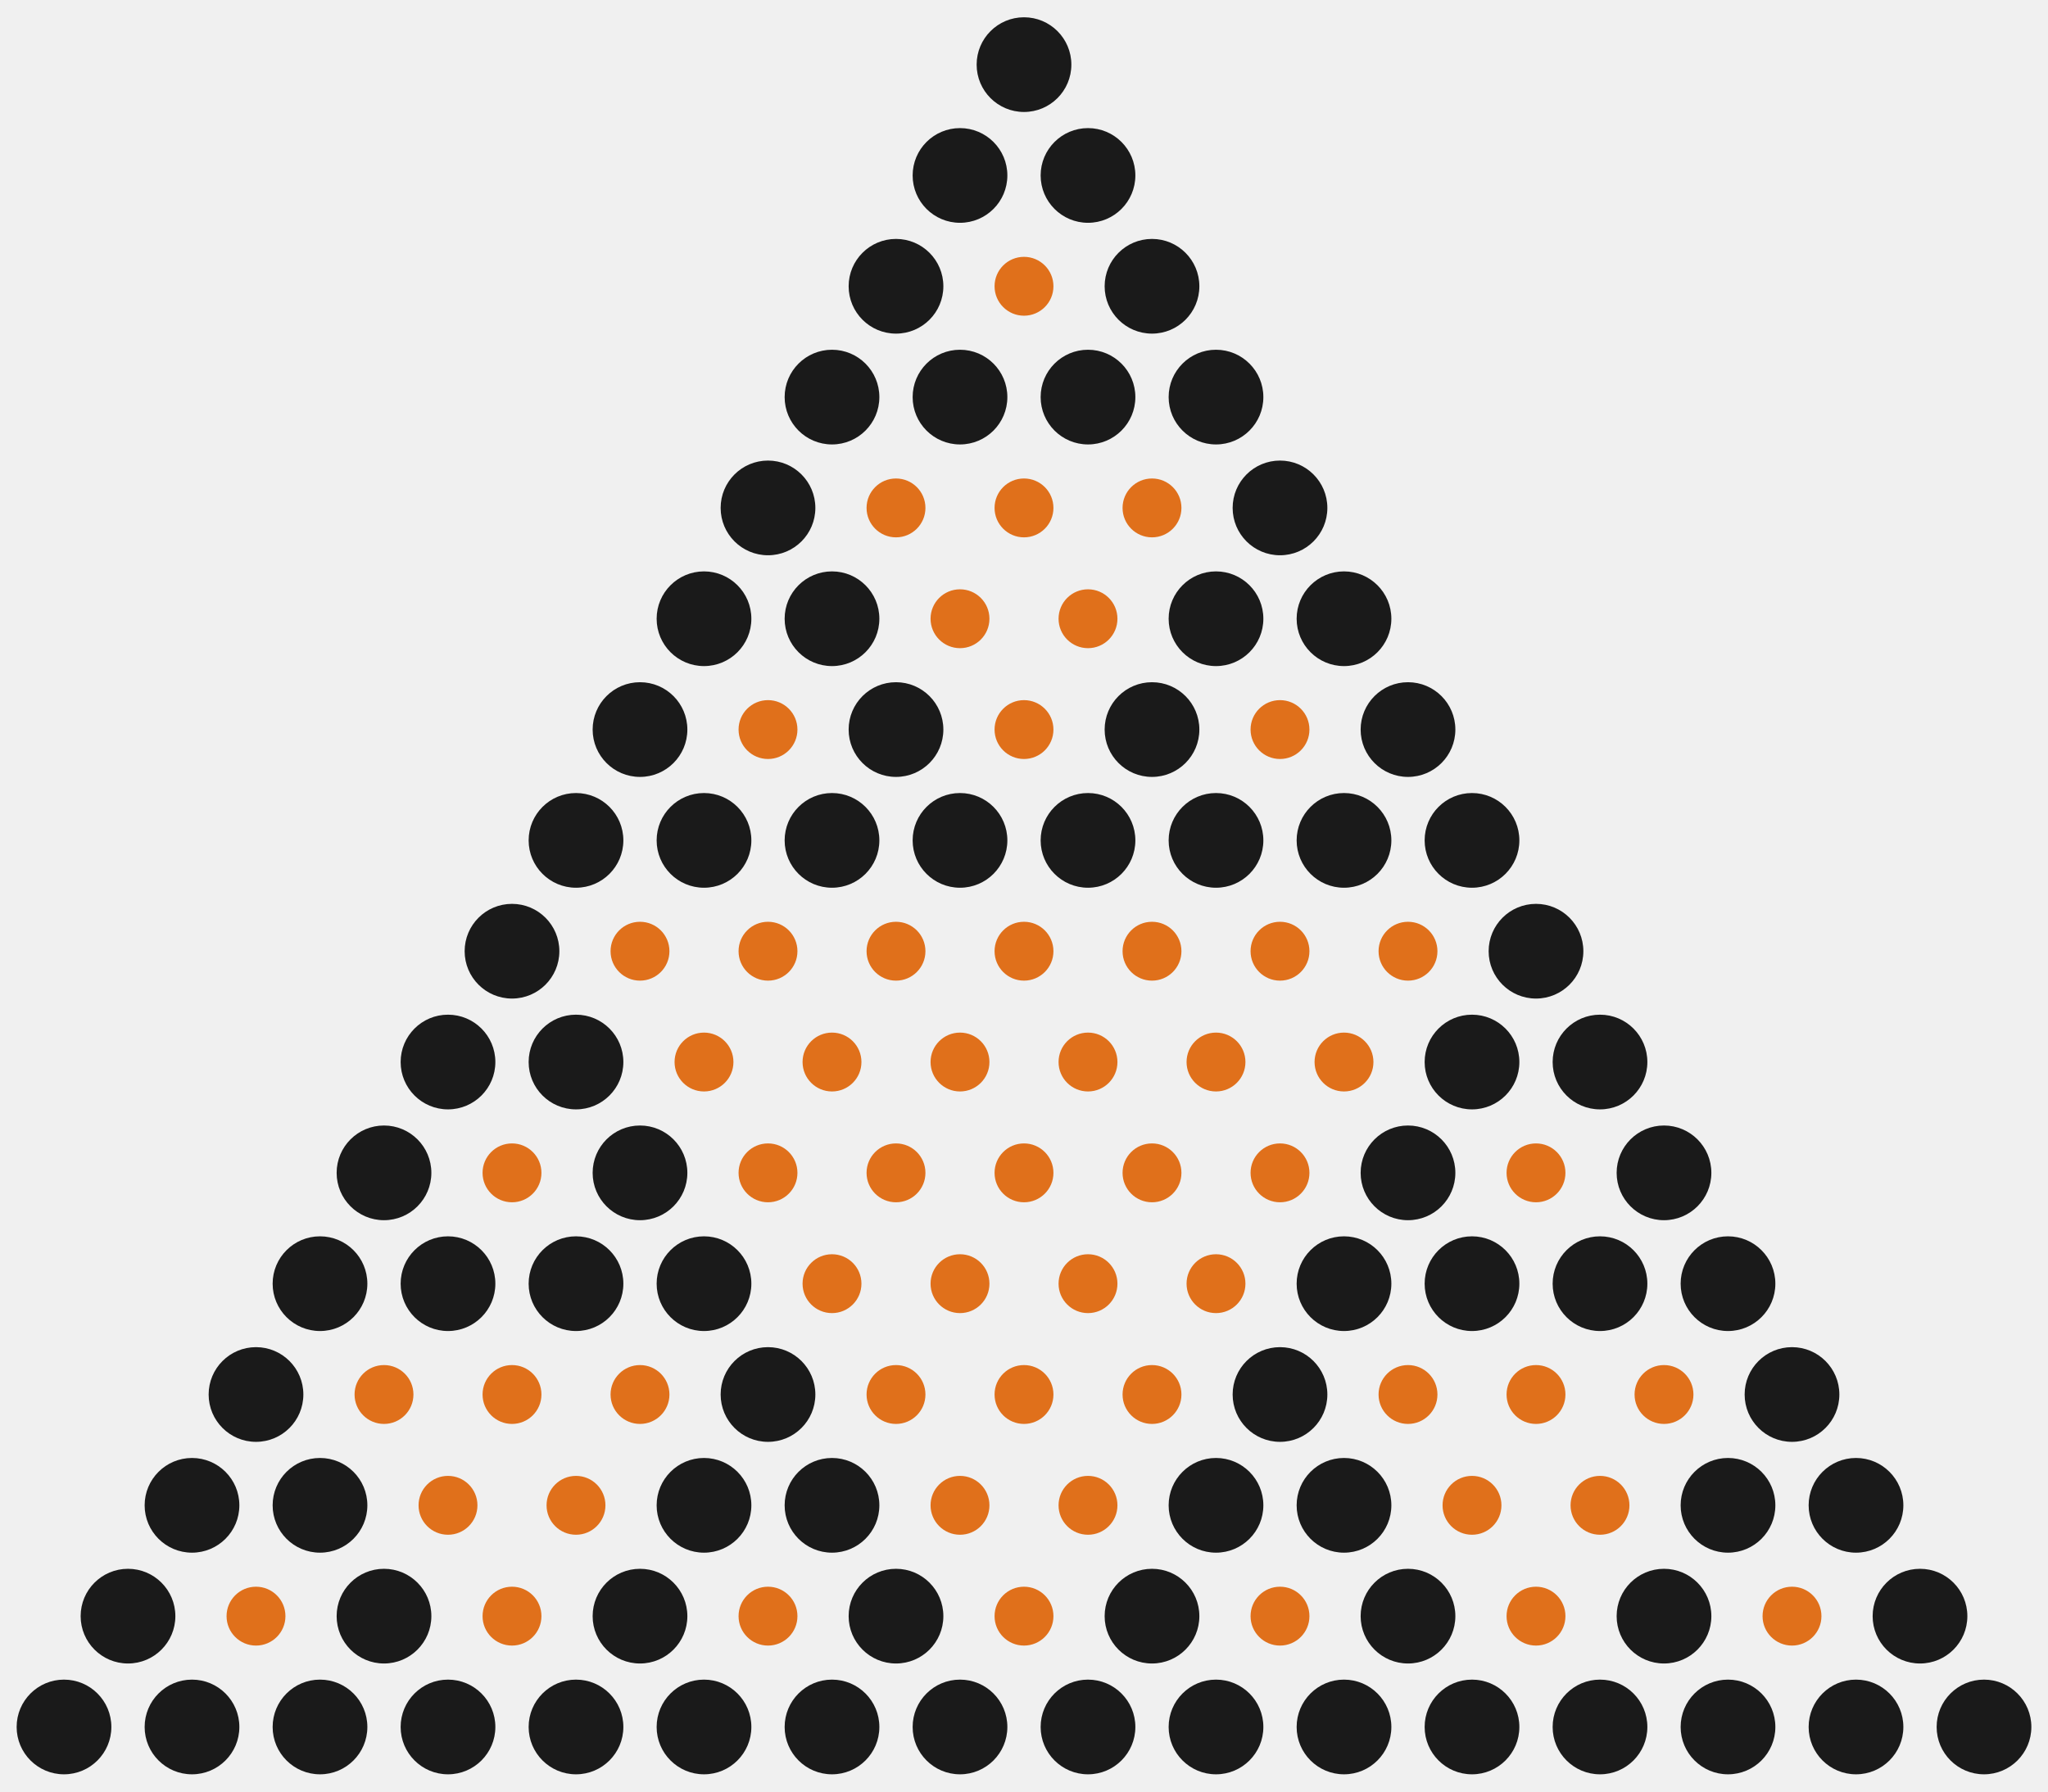
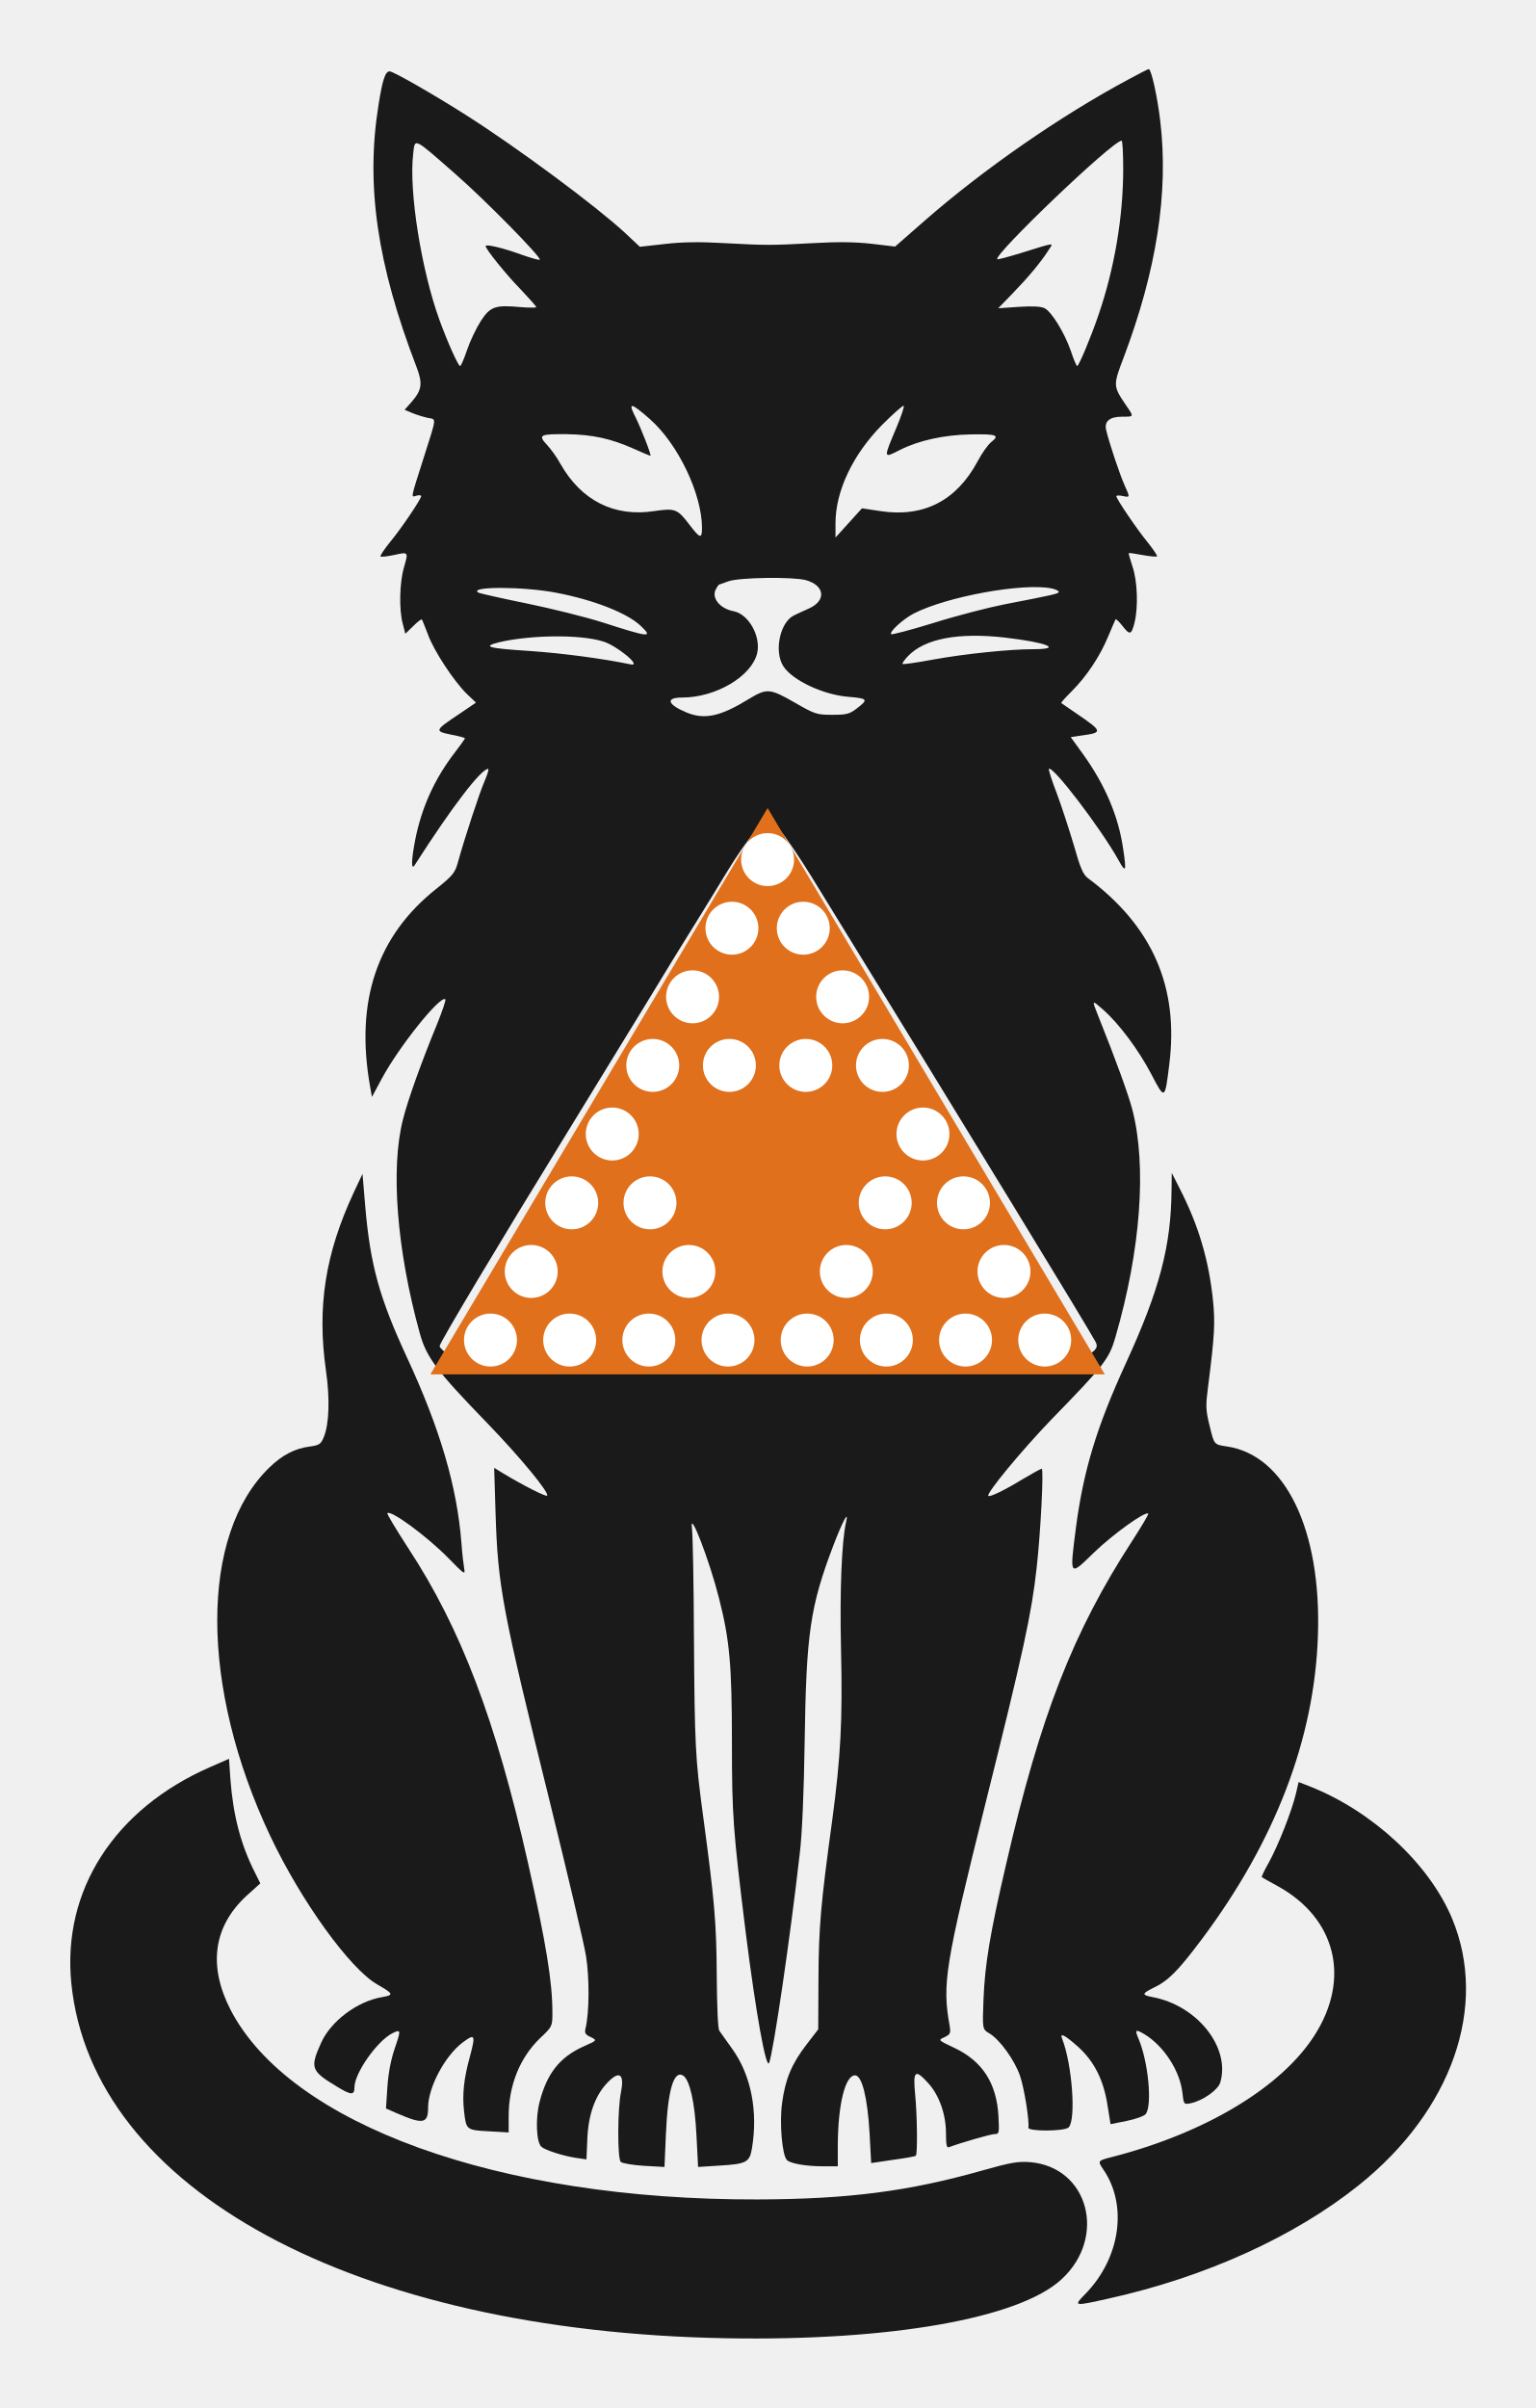
- <svg xmlns="http://www.w3.org/2000/svg" viewBox="0 0 160.0 139.9" width="160" height="140">
-   <circle cx="80.00" cy="5.00" r="3.7" fill="#1a1a1a" />
-   <circle cx="75.00" cy="13.66" r="3.7" fill="#1a1a1a" />
-   <circle cx="85.00" cy="13.66" r="3.7" fill="#1a1a1a" />
-   <circle cx="70.00" cy="22.32" r="3.7" fill="#1a1a1a" />
-   <circle cx="80.00" cy="22.32" r="2.3" fill="#e0701b" />
-   <circle cx="90.00" cy="22.32" r="3.7" fill="#1a1a1a" />
-   <circle cx="65.00" cy="30.98" r="3.7" fill="#1a1a1a" />
-   <circle cx="75.00" cy="30.98" r="3.7" fill="#1a1a1a" />
-   <circle cx="85.00" cy="30.98" r="3.7" fill="#1a1a1a" />
-   <circle cx="95.00" cy="30.98" r="3.7" fill="#1a1a1a" />
-   <circle cx="60.00" cy="39.64" r="3.7" fill="#1a1a1a" />
-   <circle cx="70.00" cy="39.64" r="2.3" fill="#e0701b" />
-   <circle cx="80.00" cy="39.64" r="2.3" fill="#e0701b" />
-   <circle cx="90.00" cy="39.64" r="2.3" fill="#e0701b" />
-   <circle cx="100.00" cy="39.64" r="3.7" fill="#1a1a1a" />
-   <circle cx="55.00" cy="48.30" r="3.7" fill="#1a1a1a" />
-   <circle cx="65.00" cy="48.30" r="3.7" fill="#1a1a1a" />
-   <circle cx="75.00" cy="48.30" r="2.3" fill="#e0701b" />
-   <circle cx="85.00" cy="48.30" r="2.3" fill="#e0701b" />
-   <circle cx="95.00" cy="48.30" r="3.7" fill="#1a1a1a" />
-   <circle cx="105.00" cy="48.30" r="3.7" fill="#1a1a1a" />
-   <circle cx="50.00" cy="56.96" r="3.7" fill="#1a1a1a" />
-   <circle cx="60.00" cy="56.96" r="2.3" fill="#e0701b" />
-   <circle cx="70.00" cy="56.96" r="3.7" fill="#1a1a1a" />
-   <circle cx="80.00" cy="56.96" r="2.3" fill="#e0701b" />
-   <circle cx="90.00" cy="56.96" r="3.7" fill="#1a1a1a" />
-   <circle cx="100.00" cy="56.96" r="2.3" fill="#e0701b" />
-   <circle cx="110.00" cy="56.96" r="3.7" fill="#1a1a1a" />
-   <circle cx="45.00" cy="65.62" r="3.7" fill="#1a1a1a" />
-   <circle cx="55.00" cy="65.62" r="3.7" fill="#1a1a1a" />
-   <circle cx="65.00" cy="65.62" r="3.7" fill="#1a1a1a" />
-   <circle cx="75.00" cy="65.62" r="3.7" fill="#1a1a1a" />
-   <circle cx="85.00" cy="65.62" r="3.7" fill="#1a1a1a" />
-   <circle cx="95.00" cy="65.62" r="3.7" fill="#1a1a1a" />
-   <circle cx="105.00" cy="65.62" r="3.7" fill="#1a1a1a" />
-   <circle cx="115.00" cy="65.62" r="3.7" fill="#1a1a1a" />
-   <circle cx="40.00" cy="74.28" r="3.7" fill="#1a1a1a" />
-   <circle cx="50.00" cy="74.28" r="2.3" fill="#e0701b" />
-   <circle cx="60.00" cy="74.28" r="2.3" fill="#e0701b" />
-   <circle cx="70.00" cy="74.28" r="2.3" fill="#e0701b" />
-   <circle cx="80.00" cy="74.28" r="2.3" fill="#e0701b" />
-   <circle cx="90.00" cy="74.28" r="2.3" fill="#e0701b" />
-   <circle cx="100.00" cy="74.28" r="2.3" fill="#e0701b" />
-   <circle cx="110.00" cy="74.28" r="2.3" fill="#e0701b" />
-   <circle cx="120.00" cy="74.28" r="3.7" fill="#1a1a1a" />
-   <circle cx="35.00" cy="82.94" r="3.7" fill="#1a1a1a" />
-   <circle cx="45.00" cy="82.94" r="3.7" fill="#1a1a1a" />
-   <circle cx="55.00" cy="82.94" r="2.3" fill="#e0701b" />
-   <circle cx="65.00" cy="82.94" r="2.3" fill="#e0701b" />
-   <circle cx="75.00" cy="82.94" r="2.3" fill="#e0701b" />
-   <circle cx="85.00" cy="82.94" r="2.3" fill="#e0701b" />
-   <circle cx="95.00" cy="82.94" r="2.3" fill="#e0701b" />
-   <circle cx="105.00" cy="82.94" r="2.3" fill="#e0701b" />
-   <circle cx="115.00" cy="82.94" r="3.7" fill="#1a1a1a" />
-   <circle cx="125.00" cy="82.94" r="3.7" fill="#1a1a1a" />
-   <circle cx="30.00" cy="91.60" r="3.7" fill="#1a1a1a" />
-   <circle cx="40.00" cy="91.60" r="2.3" fill="#e0701b" />
-   <circle cx="50.00" cy="91.60" r="3.7" fill="#1a1a1a" />
-   <circle cx="60.00" cy="91.60" r="2.3" fill="#e0701b" />
-   <circle cx="70.00" cy="91.60" r="2.3" fill="#e0701b" />
-   <circle cx="80.00" cy="91.60" r="2.3" fill="#e0701b" />
-   <circle cx="90.00" cy="91.60" r="2.3" fill="#e0701b" />
-   <circle cx="100.00" cy="91.60" r="2.3" fill="#e0701b" />
-   <circle cx="110.00" cy="91.60" r="3.7" fill="#1a1a1a" />
-   <circle cx="120.00" cy="91.60" r="2.3" fill="#e0701b" />
-   <circle cx="130.00" cy="91.60" r="3.7" fill="#1a1a1a" />
-   <circle cx="25.00" cy="100.26" r="3.7" fill="#1a1a1a" />
-   <circle cx="35.00" cy="100.26" r="3.7" fill="#1a1a1a" />
-   <circle cx="45.00" cy="100.26" r="3.7" fill="#1a1a1a" />
-   <circle cx="55.00" cy="100.26" r="3.7" fill="#1a1a1a" />
-   <circle cx="65.00" cy="100.26" r="2.3" fill="#e0701b" />
-   <circle cx="75.00" cy="100.26" r="2.3" fill="#e0701b" />
-   <circle cx="85.00" cy="100.26" r="2.3" fill="#e0701b" />
-   <circle cx="95.00" cy="100.26" r="2.3" fill="#e0701b" />
-   <circle cx="105.00" cy="100.26" r="3.7" fill="#1a1a1a" />
-   <circle cx="115.00" cy="100.26" r="3.7" fill="#1a1a1a" />
-   <circle cx="125.00" cy="100.26" r="3.7" fill="#1a1a1a" />
-   <circle cx="135.00" cy="100.26" r="3.7" fill="#1a1a1a" />
-   <circle cx="20.00" cy="108.92" r="3.7" fill="#1a1a1a" />
-   <circle cx="30.00" cy="108.92" r="2.3" fill="#e0701b" />
-   <circle cx="40.00" cy="108.92" r="2.3" fill="#e0701b" />
-   <circle cx="50.00" cy="108.92" r="2.3" fill="#e0701b" />
-   <circle cx="60.00" cy="108.92" r="3.7" fill="#1a1a1a" />
-   <circle cx="70.00" cy="108.92" r="2.3" fill="#e0701b" />
-   <circle cx="80.00" cy="108.92" r="2.3" fill="#e0701b" />
-   <circle cx="90.00" cy="108.92" r="2.3" fill="#e0701b" />
-   <circle cx="100.00" cy="108.92" r="3.7" fill="#1a1a1a" />
-   <circle cx="110.00" cy="108.92" r="2.3" fill="#e0701b" />
-   <circle cx="120.00" cy="108.92" r="2.3" fill="#e0701b" />
-   <circle cx="130.00" cy="108.92" r="2.3" fill="#e0701b" />
-   <circle cx="140.00" cy="108.92" r="3.7" fill="#1a1a1a" />
-   <circle cx="15.00" cy="117.58" r="3.7" fill="#1a1a1a" />
-   <circle cx="25.00" cy="117.58" r="3.7" fill="#1a1a1a" />
-   <circle cx="35.00" cy="117.58" r="2.3" fill="#e0701b" />
-   <circle cx="45.00" cy="117.58" r="2.3" fill="#e0701b" />
-   <circle cx="55.00" cy="117.58" r="3.7" fill="#1a1a1a" />
-   <circle cx="65.00" cy="117.58" r="3.7" fill="#1a1a1a" />
-   <circle cx="75.00" cy="117.58" r="2.3" fill="#e0701b" />
-   <circle cx="85.00" cy="117.58" r="2.3" fill="#e0701b" />
-   <circle cx="95.00" cy="117.58" r="3.7" fill="#1a1a1a" />
-   <circle cx="105.00" cy="117.58" r="3.7" fill="#1a1a1a" />
-   <circle cx="115.00" cy="117.58" r="2.3" fill="#e0701b" />
-   <circle cx="125.00" cy="117.58" r="2.3" fill="#e0701b" />
-   <circle cx="135.00" cy="117.58" r="3.7" fill="#1a1a1a" />
-   <circle cx="145.00" cy="117.58" r="3.7" fill="#1a1a1a" />
-   <circle cx="10.00" cy="126.24" r="3.7" fill="#1a1a1a" />
-   <circle cx="20.00" cy="126.24" r="2.3" fill="#e0701b" />
-   <circle cx="30.00" cy="126.24" r="3.7" fill="#1a1a1a" />
-   <circle cx="40.00" cy="126.24" r="2.3" fill="#e0701b" />
-   <circle cx="50.00" cy="126.24" r="3.7" fill="#1a1a1a" />
-   <circle cx="60.00" cy="126.24" r="2.3" fill="#e0701b" />
-   <circle cx="70.00" cy="126.24" r="3.7" fill="#1a1a1a" />
-   <circle cx="80.00" cy="126.24" r="2.3" fill="#e0701b" />
-   <circle cx="90.00" cy="126.24" r="3.7" fill="#1a1a1a" />
-   <circle cx="100.00" cy="126.24" r="2.3" fill="#e0701b" />
-   <circle cx="110.00" cy="126.24" r="3.7" fill="#1a1a1a" />
-   <circle cx="120.00" cy="126.24" r="2.3" fill="#e0701b" />
-   <circle cx="130.00" cy="126.24" r="3.7" fill="#1a1a1a" />
-   <circle cx="140.00" cy="126.24" r="2.3" fill="#e0701b" />
-   <circle cx="150.00" cy="126.24" r="3.7" fill="#1a1a1a" />
-   <circle cx="5.00" cy="134.90" r="3.7" fill="#1a1a1a" />
-   <circle cx="15.00" cy="134.90" r="3.7" fill="#1a1a1a" />
-   <circle cx="25.00" cy="134.90" r="3.7" fill="#1a1a1a" />
-   <circle cx="35.00" cy="134.90" r="3.7" fill="#1a1a1a" />
-   <circle cx="45.00" cy="134.90" r="3.7" fill="#1a1a1a" />
-   <circle cx="55.00" cy="134.90" r="3.7" fill="#1a1a1a" />
-   <circle cx="65.00" cy="134.90" r="3.7" fill="#1a1a1a" />
-   <circle cx="75.00" cy="134.90" r="3.7" fill="#1a1a1a" />
-   <circle cx="85.00" cy="134.90" r="3.7" fill="#1a1a1a" />
-   <circle cx="95.00" cy="134.90" r="3.7" fill="#1a1a1a" />
-   <circle cx="105.00" cy="134.90" r="3.7" fill="#1a1a1a" />
-   <circle cx="115.00" cy="134.90" r="3.7" fill="#1a1a1a" />
-   <circle cx="125.00" cy="134.90" r="3.7" fill="#1a1a1a" />
-   <circle cx="135.00" cy="134.90" r="3.7" fill="#1a1a1a" />
-   <circle cx="145.00" cy="134.90" r="3.7" fill="#1a1a1a" />
-   <circle cx="155.00" cy="134.90" r="3.7" fill="#1a1a1a" />
+ <svg xmlns="http://www.w3.org/2000/svg" viewBox="293 101 667 1046" width="667" height="1046">
+   <g transform="translate(0,1254) scale(0.1,-0.1)" fill="#1a1a1a" stroke="none">
+     <path d="M7831 11184 c-293 -157 -628 -389 -884 -613 l-128 -112 -102 12 c-70 8 -149 9 -252 3 -185 -10 -204 -10 -390 0 -104 6 -183 5 -258 -4 l-107 -12 -64 60 c-125 116 -466 369 -691 512 -140 89 -316 190 -332 190 -19 0 -31 -36 -48 -143 -57 -350 -7 -695 165 -1142 27 -71 23 -99 -21 -150 l-31 -35 33 -14 c19 -8 49 -17 67 -21 39 -8 41 10 -18 -176 -58 -182 -55 -169 -30 -162 11 3 20 2 20 -2 0 -12 -85 -139 -134 -198 -26 -32 -45 -61 -43 -64 3 -3 29 0 58 6 64 14 64 15 44 -54 -19 -65 -22 -183 -5 -245 l11 -43 35 34 c18 18 35 31 37 28 2 -2 13 -31 26 -64 25 -71 113 -204 169 -259 l40 -38 -72 -49 c-108 -72 -109 -75 -37 -90 34 -6 61 -14 61 -16 0 -3 -20 -30 -44 -62 -88 -114 -144 -238 -172 -379 -18 -93 -18 -136 -1 -108 160 250 287 416 318 416 4 0 -3 -24 -16 -54 -21 -48 -84 -238 -117 -357 -11 -40 -24 -55 -90 -108 -260 -205 -356 -490 -290 -861 l8 -45 43 80 c74 138 255 364 276 344 3 -3 -13 -50 -35 -105 -69 -167 -129 -335 -149 -416 -55 -213 -27 -569 73 -930 29 -104 70 -160 296 -393 140 -145 268 -300 257 -312 -6 -5 -103 44 -191 97 l-39 24 6 -195 c10 -322 29 -420 238 -1265 76 -308 146 -605 155 -660 15 -95 15 -244 -2 -315 -5 -21 -1 -27 23 -38 28 -14 28 -14 -33 -41 -103 -47 -158 -117 -190 -242 -18 -70 -14 -173 8 -193 16 -15 97 -41 154 -49 l42 -6 4 93 c5 108 37 193 95 248 46 45 66 26 51 -49 -15 -70 -16 -288 -1 -303 6 -6 52 -14 101 -17 l89 -5 6 139 c8 194 34 283 75 258 29 -19 51 -117 58 -261 l7 -136 93 6 c117 7 131 14 141 75 27 161 -4 318 -85 431 -26 36 -51 72 -57 80 -6 9 -10 110 -11 241 -1 227 -10 327 -59 690 -34 251 -37 307 -40 780 -1 234 -5 448 -9 475 -10 81 78 -148 118 -308 46 -180 56 -289 56 -625 0 -319 5 -383 60 -827 44 -349 89 -600 102 -565 19 53 91 540 133 911 10 82 18 270 21 484 7 472 24 586 124 850 41 107 69 159 56 104 -19 -83 -28 -297 -22 -554 7 -309 -1 -462 -38 -740 -50 -364 -59 -468 -60 -690 l-1 -220 -50 -65 c-65 -84 -93 -151 -107 -255 -12 -86 0 -227 21 -248 15 -15 83 -27 154 -27 l67 0 0 93 c1 176 32 302 75 302 30 0 54 -96 63 -251 l7 -130 95 14 c52 7 97 15 99 18 8 8 6 175 -3 267 -10 103 0 111 57 48 48 -53 77 -136 77 -217 0 -51 3 -65 13 -61 51 19 182 57 199 57 19 0 20 4 16 78 -8 144 -71 240 -193 297 -70 33 -70 33 -41 46 25 12 27 17 22 49 -33 183 -20 261 155 964 165 661 201 826 223 1026 18 162 31 430 22 430 -4 0 -42 -21 -84 -46 -77 -47 -141 -78 -148 -72 -10 11 147 200 274 332 229 235 251 263 278 357 110 378 137 743 74 988 -17 65 -70 212 -149 409 -28 70 -28 70 22 26 71 -63 153 -174 208 -278 60 -115 60 -115 79 39 43 337 -73 602 -354 811 -20 15 -33 45 -60 141 -20 67 -53 169 -74 225 -22 57 -37 105 -35 108 16 17 227 -260 303 -397 31 -57 35 -49 20 48 -20 142 -78 278 -173 411 l-55 76 47 7 c94 13 93 17 -24 97 -33 23 -62 42 -64 44 -2 2 19 25 46 52 64 64 122 151 158 238 16 38 30 71 32 74 2 2 15 -10 29 -28 33 -42 39 -41 53 12 17 69 13 183 -9 246 -10 30 -17 56 -16 57 1 2 29 -2 60 -8 32 -6 60 -8 63 -6 2 3 -15 29 -39 59 -47 57 -138 191 -138 203 0 3 13 4 30 0 30 -6 30 -6 6 47 -22 50 -66 181 -80 240 -9 38 15 58 70 58 52 0 52 -2 14 53 -54 80 -54 84 -8 204 143 379 196 717 159 1027 -12 104 -39 226 -50 226 -3 0 -44 -21 -90 -46z m-2920 -412 c126 -110 373 -361 364 -370 -2 -3 -37 7 -77 21 -82 30 -158 48 -158 38 0 -13 90 -125 154 -190 36 -38 66 -72 66 -75 0 -3 -31 -3 -69 0 -110 10 -131 3 -173 -62 -19 -30 -46 -86 -59 -125 -13 -38 -26 -69 -30 -69 -8 0 -54 102 -90 201 -78 215 -133 558 -114 719 8 72 -2 77 186 -88z m2899 24 c0 -208 -38 -433 -108 -636 -33 -97 -85 -220 -92 -220 -3 0 -16 30 -28 67 -28 79 -82 167 -113 184 -16 8 -52 10 -113 6 l-89 -6 65 67 c66 68 121 134 154 186 21 33 35 35 -120 -13 -55 -17 -101 -29 -103 -27 -18 18 499 513 540 515 4 1 7 -55 7 -123z m-2057 -1086 c123 -108 227 -326 227 -474 0 -48 -9 -45 -54 14 -53 70 -63 73 -153 60 -174 -27 -317 45 -408 205 -15 28 -42 65 -58 82 -41 44 -32 48 86 47 113 -2 191 -19 292 -64 37 -17 69 -30 71 -30 6 0 -41 120 -65 168 -34 66 -21 65 62 -8z m1074 -32 c-60 -143 -61 -140 14 -102 81 41 192 65 306 67 113 2 128 -3 90 -33 -15 -12 -41 -49 -59 -83 -92 -172 -235 -246 -424 -217 l-79 12 -57 -63 -58 -64 0 62 c0 140 75 298 202 427 49 49 91 86 94 83 4 -3 -10 -43 -29 -89z m-396 -668 c83 -23 90 -89 14 -123 -22 -10 -51 -23 -65 -30 -62 -30 -88 -158 -46 -222 40 -61 175 -124 284 -132 82 -7 86 -11 35 -50 -32 -25 -45 -28 -108 -28 -67 0 -75 3 -162 53 -108 62 -121 63 -199 16 -125 -77 -193 -91 -271 -59 -84 35 -93 65 -19 65 147 0 303 93 326 194 16 73 -38 169 -103 181 -59 11 -97 58 -77 95 6 11 12 20 13 20 1 0 20 7 42 15 47 17 280 20 336 5z m-1083 -55 c162 -31 307 -88 365 -143 56 -53 41 -52 -164 14 -75 24 -225 61 -332 83 -108 22 -202 43 -209 47 -44 27 196 27 340 -1z m2151 19 c17 -4 31 -10 31 -15 0 -8 -23 -13 -235 -54 -71 -14 -211 -50 -309 -81 -98 -30 -181 -52 -184 -49 -10 10 52 66 98 90 145 74 474 134 599 109z m-1950 -230 c60 -17 173 -111 121 -100 -120 25 -293 48 -435 58 -186 12 -212 19 -137 38 136 32 350 35 451 4z m1751 16 c180 -21 250 -50 119 -50 -102 0 -297 -20 -434 -45 -71 -13 -131 -22 -134 -19 -2 2 8 17 24 34 73 76 219 104 425 80z m-978 -840 c25 -30 87 -122 138 -205 699 -1136 1194 -1947 1230 -2014 15 -29 0 -43 -104 -96 l-69 -35 -1251 0 c-1214 0 -1252 1 -1293 20 -59 26 -133 78 -133 93 0 14 260 449 545 912 98 160 252 412 343 560 90 149 192 315 227 370 34 55 95 154 135 220 40 66 90 138 111 161 20 23 42 51 49 64 6 12 15 18 19 14 4 -5 28 -34 53 -64z" />
+     <path d="M4466 6348 c-123 -265 -159 -495 -120 -770 18 -124 14 -234 -9 -290 -13 -32 -20 -36 -64 -42 -61 -8 -116 -36 -171 -89 -305 -293 -304 -954 2 -1602 134 -283 346 -577 465 -645 71 -41 73 -46 22 -55 -109 -18 -224 -105 -266 -199 -49 -109 -44 -122 69 -190 62 -38 76 -38 76 -3 0 61 97 199 163 234 40 20 40 16 11 -68 -16 -48 -27 -106 -31 -166 l-6 -92 48 -21 c113 -49 135 -45 135 25 0 87 72 223 149 282 55 41 58 35 33 -59 -27 -97 -34 -167 -26 -237 9 -83 10 -84 108 -89 l86 -5 0 70 c0 134 48 254 136 339 54 51 54 52 54 112 0 133 -27 299 -106 650 -140 620 -292 1019 -519 1365 -53 82 -95 151 -92 154 15 15 173 -101 266 -196 67 -69 73 -73 68 -46 -3 17 -9 66 -12 110 -19 247 -93 499 -238 811 -118 255 -158 398 -180 652 l-12 143 -39 -83z" />
+     <path d="M8020 6360 c-2 -243 -52 -433 -199 -753 -126 -275 -183 -462 -216 -710 -28 -219 -30 -216 78 -111 82 79 223 181 236 169 2 -3 -29 -55 -69 -117 -258 -397 -400 -761 -548 -1403 -71 -304 -93 -439 -99 -590 -5 -130 -5 -130 26 -148 44 -26 108 -114 132 -182 19 -54 42 -199 37 -227 -4 -17 157 -17 175 1 33 33 15 275 -28 384 -12 29 9 19 68 -33 71 -64 112 -145 129 -256 l13 -81 70 14 c39 8 76 21 83 30 29 39 11 226 -31 326 -18 42 -14 44 28 19 82 -51 151 -157 162 -251 6 -53 6 -53 37 -47 52 11 119 58 128 91 44 152 -101 334 -295 370 -47 9 -46 15 2 39 66 31 107 72 210 209 321 428 492 873 507 1322 16 459 -142 786 -397 822 -54 8 -54 8 -73 87 -18 72 -18 89 -7 175 28 218 31 276 21 373 -18 175 -63 326 -144 484 l-35 69 -1 -75z" />
+     <path d="M3845 3855 c-418 -182 -646 -537 -605 -941 91 -896 1229 -1512 2845 -1541 711 -13 1273 86 1457 256 199 183 117 488 -137 509 -53 4 -85 -2 -206 -36 -321 -91 -584 -125 -979 -126 -1124 -3 -2031 325 -2289 825 -97 190 -74 360 69 493 l61 55 -24 48 c-61 121 -94 246 -106 405 l-6 88 -80 -35z" />
+     <path d="M8560 3737 c-18 -75 -76 -222 -116 -295 -20 -35 -34 -65 -32 -66 1 -1 34 -20 71 -40 251 -139 316 -400 159 -646 -144 -227 -476 -426 -882 -530 -62 -16 -62 -16 -35 -56 105 -155 72 -382 -78 -537 -55 -56 -54 -56 102 -21 419 93 807 269 1086 493 404 324 562 777 404 1157 -99 237 -345 466 -618 574 l-49 19 -12 -52z" />
+   </g>
+   <polygon points="626.5,452 773,698 480,698" fill="#e0701b" />
+   <circle cx="626.5" cy="474.4" r="11.5" fill="#fff" />
+   <circle cx="611.0" cy="504.2" r="11.5" fill="#fff" />
+   <circle cx="642.0" cy="504.2" r="11.5" fill="#fff" />
+   <circle cx="593.9" cy="534.0" r="11.5" fill="#fff" />
+   <circle cx="659.1" cy="534.0" r="11.5" fill="#fff" />
+   <circle cx="576.6" cy="563.8" r="11.5" fill="#fff" />
+   <circle cx="609.9" cy="563.8" r="11.5" fill="#fff" />
+   <circle cx="643.1" cy="563.8" r="11.5" fill="#fff" />
+   <circle cx="676.4" cy="563.8" r="11.5" fill="#fff" />
+   <circle cx="559.0" cy="593.6" r="11.5" fill="#fff" />
+   <circle cx="694.0" cy="593.6" r="11.5" fill="#fff" />
+   <circle cx="541.4" cy="623.5" r="11.5" fill="#fff" />
+   <circle cx="575.4" cy="623.5" r="11.5" fill="#fff" />
+   <circle cx="677.6" cy="623.5" r="11.5" fill="#fff" />
+   <circle cx="711.6" cy="623.5" r="11.5" fill="#fff" />
+   <circle cx="523.8" cy="653.3" r="11.5" fill="#fff" />
+   <circle cx="592.3" cy="653.3" r="11.5" fill="#fff" />
+   <circle cx="660.7" cy="653.3" r="11.5" fill="#fff" />
+   <circle cx="729.2" cy="653.3" r="11.5" fill="#fff" />
+   <circle cx="506.1" cy="683.1" r="11.5" fill="#fff" />
+   <circle cx="540.5" cy="683.1" r="11.5" fill="#fff" />
+   <circle cx="574.9" cy="683.1" r="11.5" fill="#fff" />
+   <circle cx="609.3" cy="683.1" r="11.5" fill="#fff" />
+   <circle cx="643.7" cy="683.1" r="11.5" fill="#fff" />
+   <circle cx="678.1" cy="683.1" r="11.5" fill="#fff" />
+   <circle cx="712.5" cy="683.1" r="11.5" fill="#fff" />
+   <circle cx="746.9" cy="683.1" r="11.5" fill="#fff" />
</svg>
